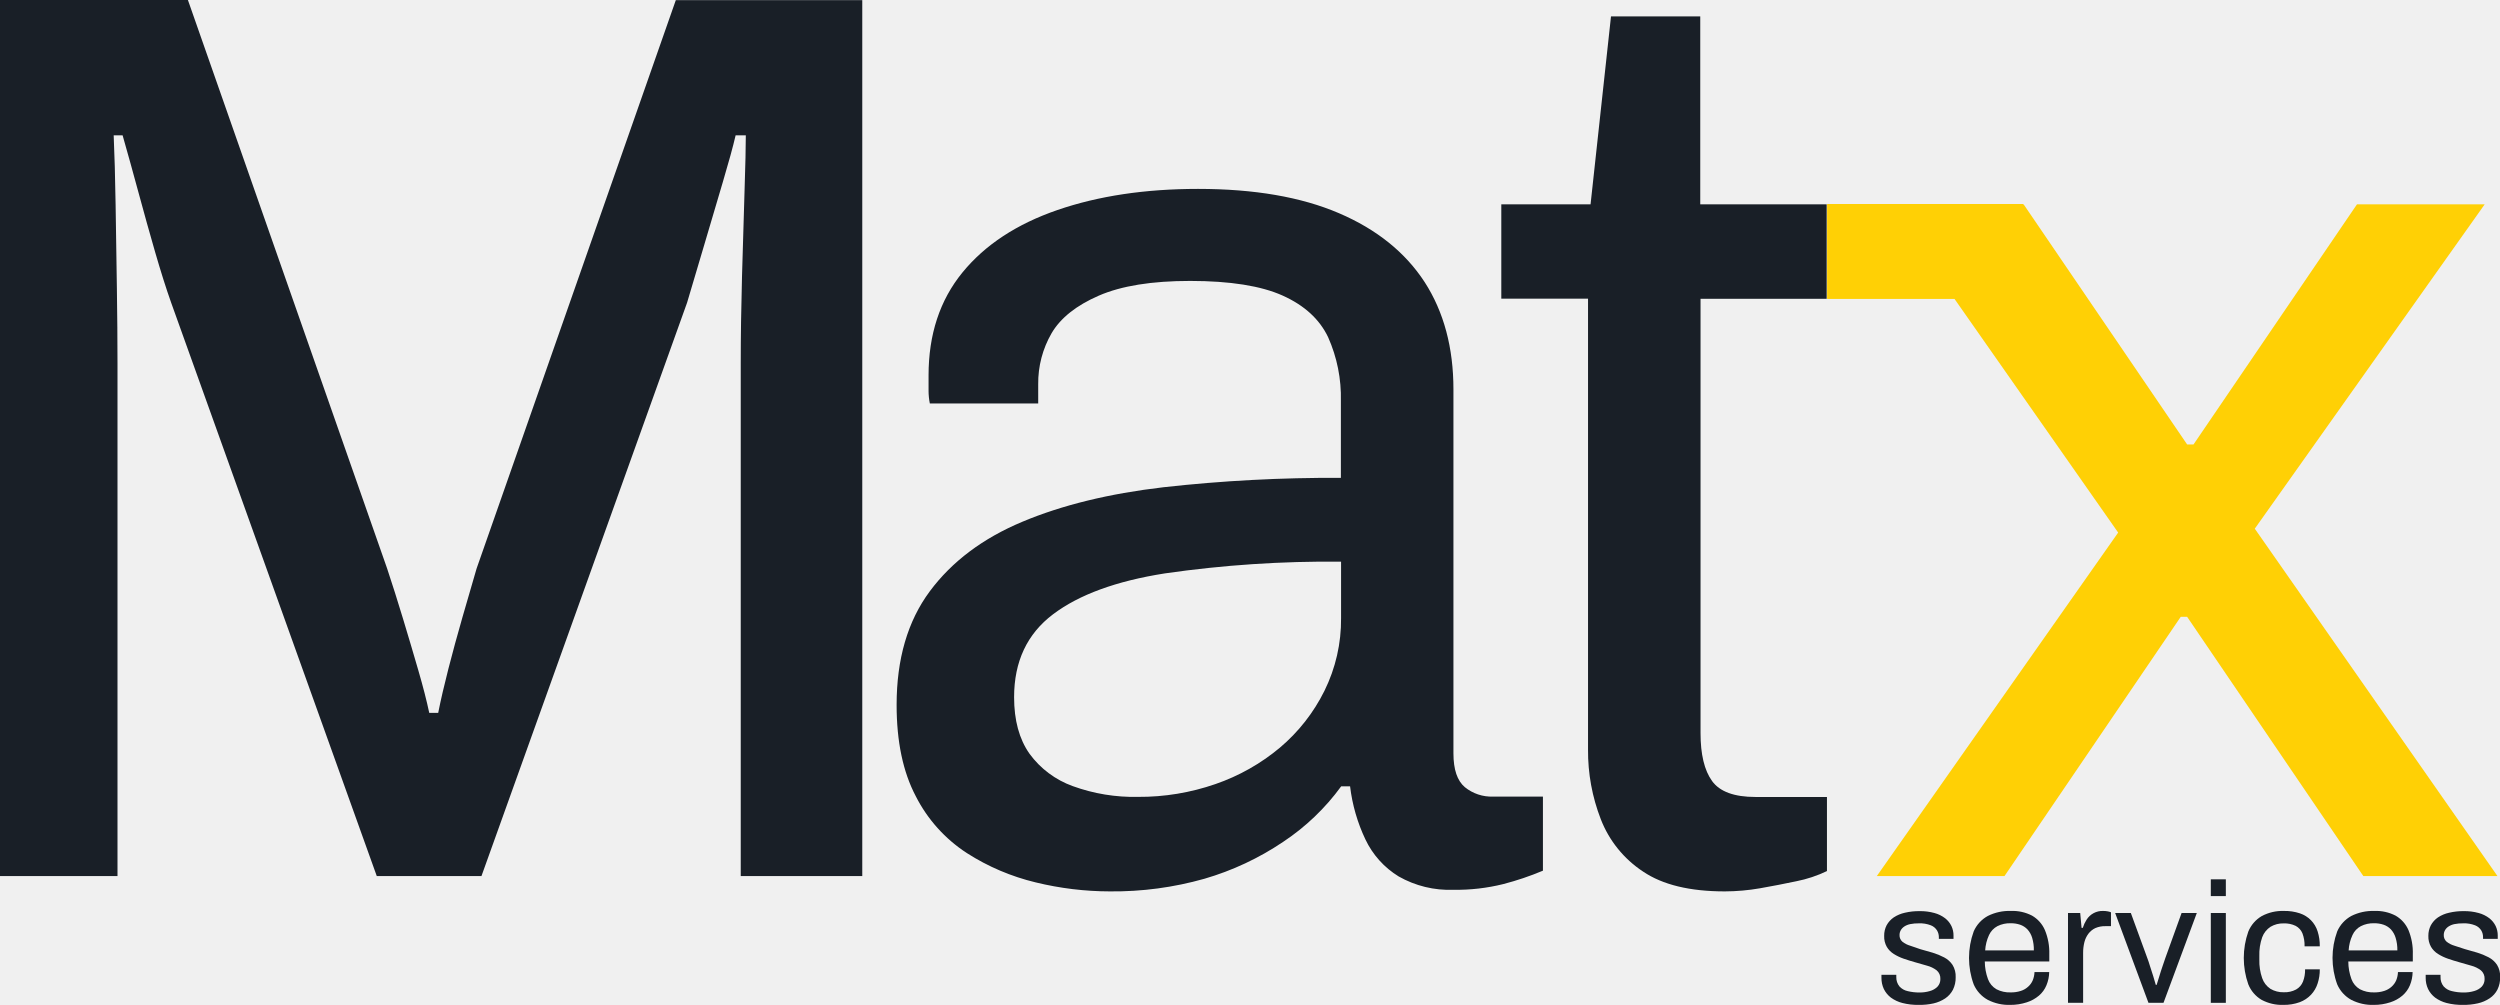
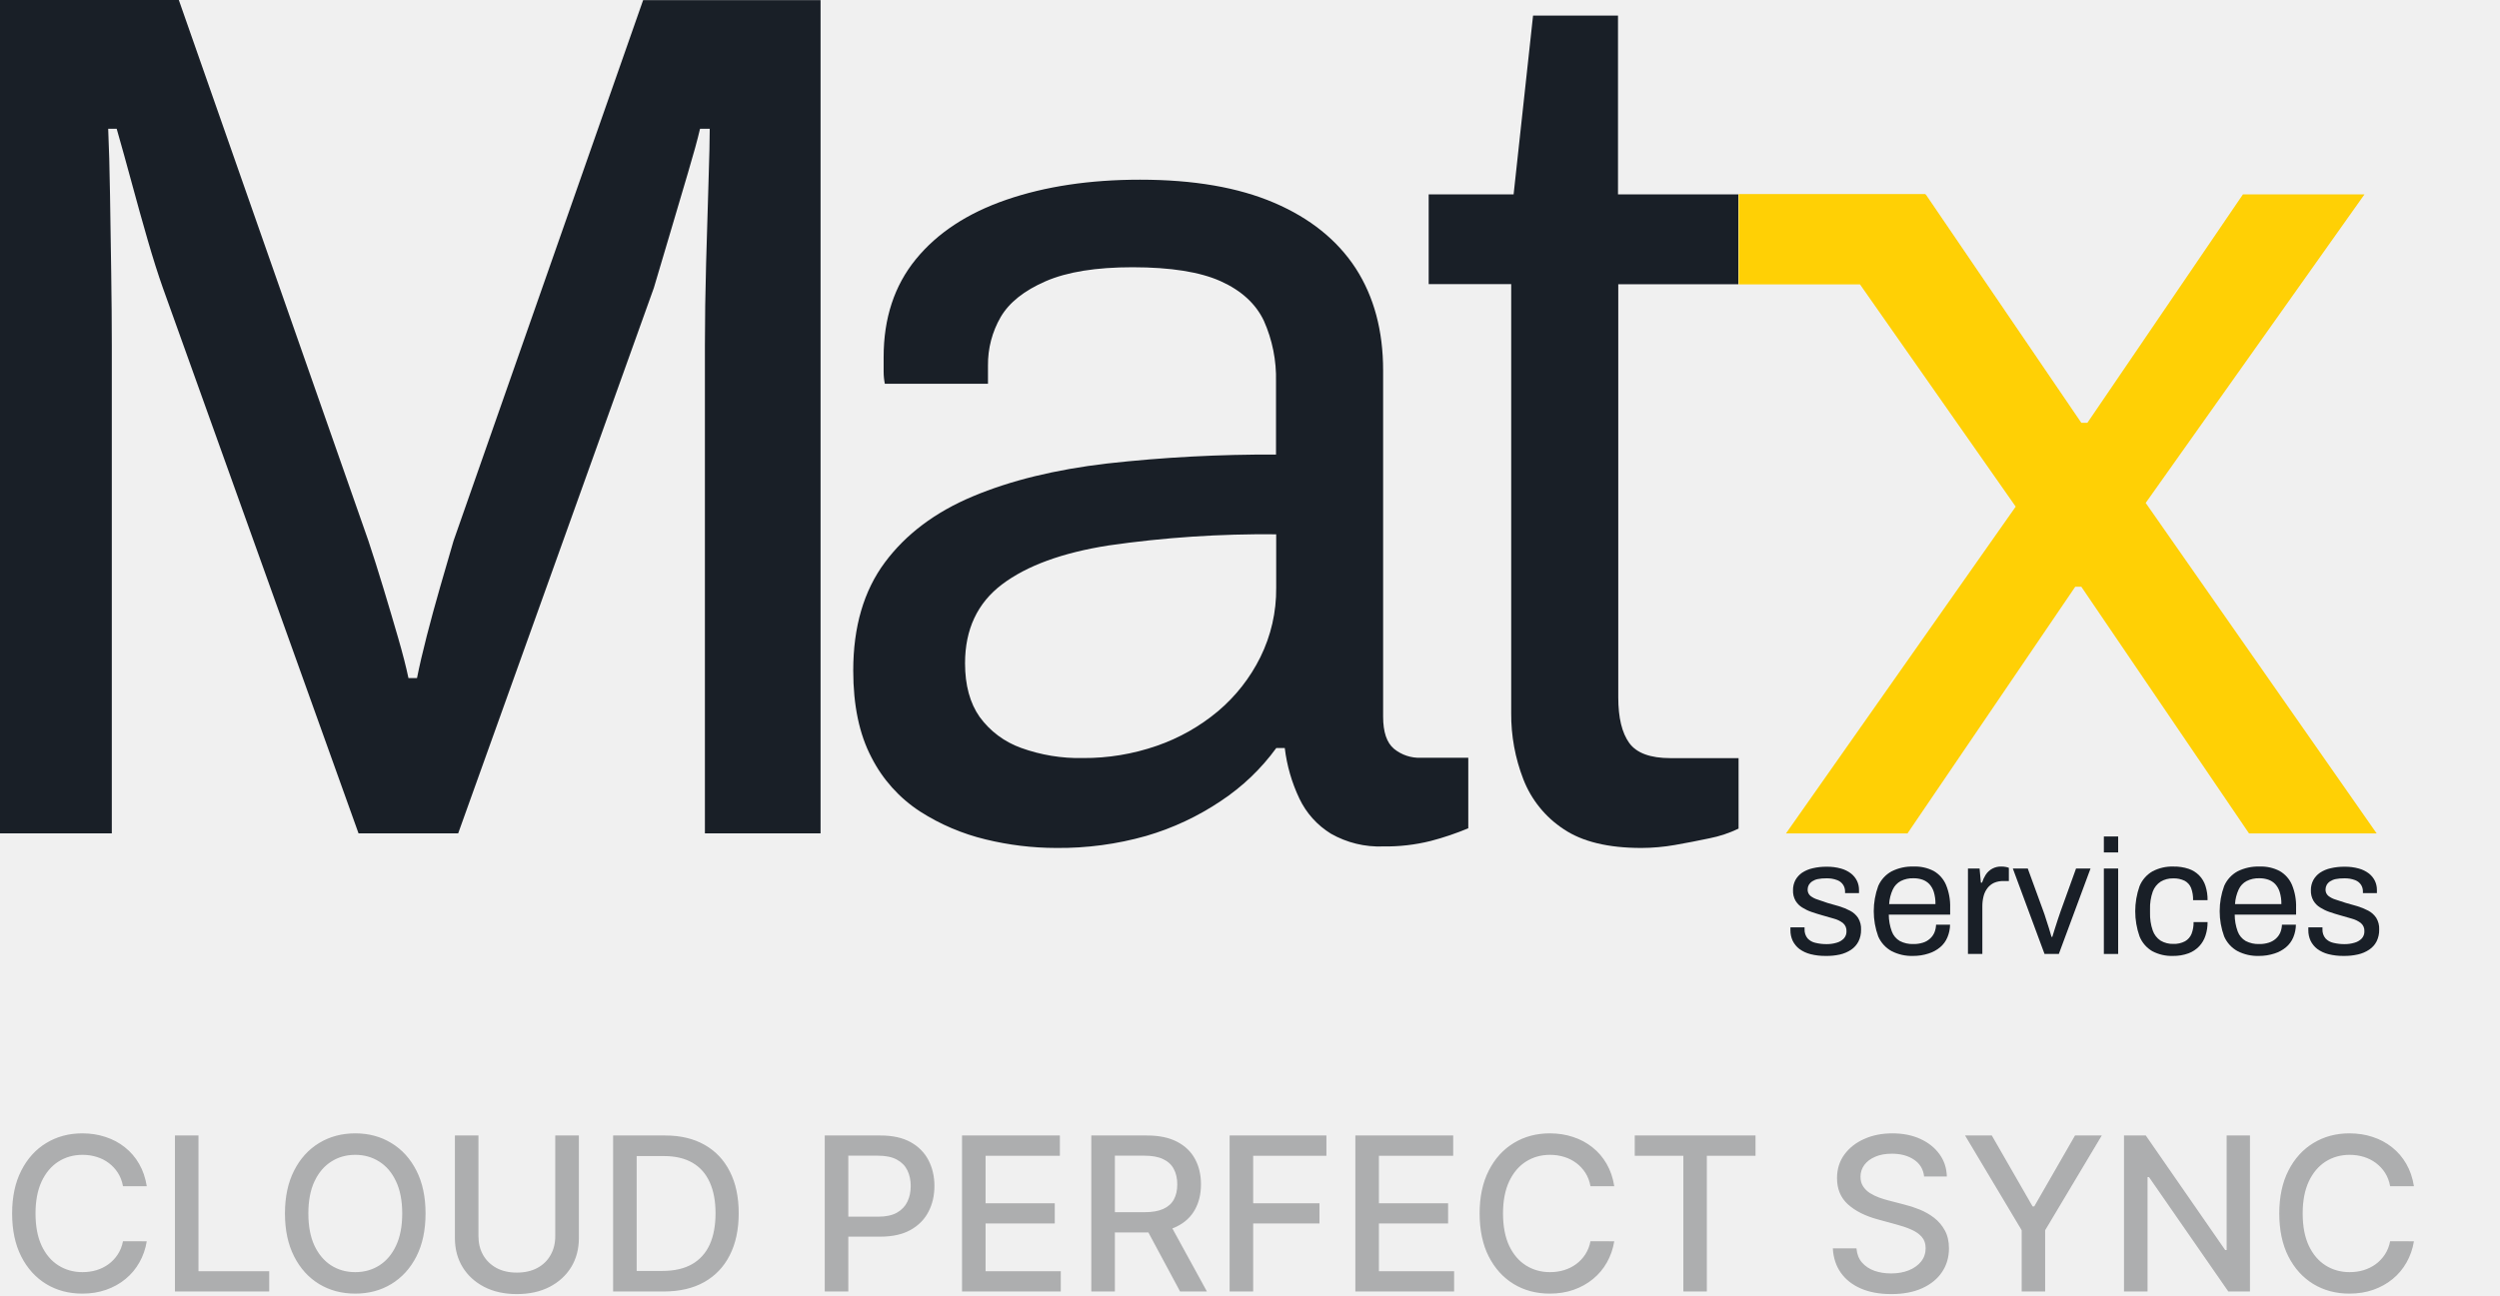
- <svg xmlns="http://www.w3.org/2000/svg" id="Calque_1" data-name="Calque 1" viewBox="0 0 532.17 213.91">
+ <svg xmlns="http://www.w3.org/2000/svg" width="559" height="290" viewBox="0 0 559 290" fill="none">
+   <g clip-path="url(#clip0_2_5)">
+     <path d="M408.43 213.91C407.267 213.929 406.107 213.795 404.98 213.51C404.086 213.287 403.244 212.893 402.5 212.35C401.871 211.865 401.361 211.243 401.01 210.53C400.661 209.779 400.487 208.958 400.5 208.13V207.78C400.488 207.69 400.488 207.6 400.5 207.51H403.66C403.652 207.593 403.652 207.677 403.66 207.76V207.98C403.639 208.705 403.877 209.414 404.33 209.98C404.798 210.488 405.414 210.838 406.09 210.98C406.912 211.18 407.755 211.277 408.6 211.27C409.351 211.279 410.1 211.174 410.82 210.96C411.434 210.796 411.993 210.471 412.44 210.02C412.844 209.579 413.059 208.998 413.04 208.4C413.06 208.054 413.001 207.708 412.865 207.389C412.73 207.069 412.523 206.786 412.26 206.56C411.647 206.092 410.947 205.752 410.2 205.56L407.55 204.8C406.77 204.58 406 204.34 405.22 204.07C404.487 203.818 403.786 203.483 403.13 203.07C402.52 202.693 402.009 202.175 401.64 201.56C401.24 200.847 401.046 200.037 401.08 199.22C401.064 198.435 401.242 197.659 401.6 196.96C401.967 196.293 402.484 195.722 403.11 195.29C403.836 194.814 404.642 194.475 405.49 194.29C406.509 194.052 407.553 193.938 408.6 193.95C409.674 193.93 410.745 194.065 411.78 194.35C412.606 194.571 413.38 194.952 414.06 195.47C414.627 195.915 415.085 196.482 415.4 197.13C415.694 197.755 415.845 198.439 415.84 199.13V199.55C415.858 199.653 415.858 199.757 415.84 199.86H412.72V199.46C412.718 198.967 412.584 198.483 412.33 198.06C412.023 197.564 411.563 197.182 411.02 196.97C410.205 196.654 409.333 196.511 408.46 196.55C407.849 196.54 407.239 196.594 406.64 196.71C406.188 196.797 405.757 196.97 405.37 197.22C405.058 197.424 404.797 197.698 404.61 198.02C404.441 198.326 404.351 198.67 404.35 199.02C404.335 199.293 404.383 199.566 404.491 199.817C404.598 200.069 404.762 200.292 404.97 200.47C405.462 200.852 406.022 201.137 406.62 201.31L408.81 202.06L411.41 202.8C412.253 203.056 413.07 203.391 413.85 203.8C414.568 204.172 415.18 204.719 415.63 205.39C416.113 206.179 416.346 207.096 416.3 208.02C416.324 208.94 416.125 209.853 415.72 210.68C415.334 211.425 414.767 212.062 414.07 212.53C413.305 213.035 412.454 213.398 411.56 213.6C410.532 213.825 409.482 213.929 408.43 213.91Z" fill="#191F27" />
+     <path d="M427.92 213.91C426.262 213.962 424.618 213.593 423.14 212.84C421.803 212.106 420.748 210.948 420.14 209.55C418.806 205.905 418.806 201.905 420.14 198.26C420.748 196.864 421.803 195.709 423.14 194.98C424.662 194.219 426.35 193.851 428.05 193.91C429.615 193.845 431.169 194.19 432.56 194.91C433.784 195.616 434.745 196.701 435.3 198C435.969 199.628 436.286 201.38 436.23 203.14V204.67H422.5C422.506 205.953 422.736 207.226 423.18 208.43C423.511 209.335 424.148 210.095 424.98 210.58C425.906 211.057 426.939 211.288 427.98 211.25C428.715 211.265 429.448 211.161 430.15 210.94C430.729 210.762 431.262 210.458 431.71 210.05C432.144 209.672 432.486 209.2 432.71 208.67C432.935 208.113 433.06 207.52 433.08 206.92H436.21C436.194 207.889 435.994 208.846 435.62 209.74C435.271 210.591 434.722 211.345 434.02 211.94C433.263 212.58 432.386 213.063 431.44 213.36C430.304 213.733 429.115 213.919 427.92 213.91ZM422.58 202.31H432.94C432.962 201.4 432.84 200.492 432.58 199.62C432.383 198.96 432.042 198.352 431.58 197.84C431.147 197.387 430.612 197.045 430.02 196.84C429.375 196.626 428.699 196.521 428.02 196.53C427.036 196.497 426.06 196.71 425.18 197.15C424.397 197.57 423.772 198.233 423.4 199.04C422.923 200.069 422.645 201.178 422.58 202.31Z" fill="#191F27" />
+     <path d="M440.21 213.47V194.35H442.81L443.1 197.51H443.36C443.552 196.902 443.821 196.321 444.16 195.78C444.532 195.188 445.053 194.703 445.67 194.375C446.288 194.047 446.981 193.887 447.68 193.91C448.015 193.907 448.35 193.937 448.68 194C448.914 194.04 449.142 194.107 449.36 194.2V197.15H448.16C447.429 197.132 446.702 197.272 446.03 197.56C445.452 197.833 444.948 198.242 444.56 198.75C444.154 199.289 443.862 199.905 443.7 200.56C443.516 201.299 443.426 202.058 443.43 202.82V213.47H440.21Z" fill="#191F27" />
+     <path d="M457.34 213.47L450.25 194.35H453.59L457.08 203.91C457.25 204.37 457.45 204.91 457.66 205.64L458.34 207.75C458.57 208.46 458.76 209.1 458.9 209.65H459.08C459.25 209.12 459.45 208.5 459.66 207.78C459.87 207.06 460.11 206.36 460.34 205.67C460.57 204.98 460.77 204.39 460.94 203.91L464.39 194.35H467.63L460.54 213.47H457.34Z" fill="#191F27" />
+     <path d="M470.61 190.75V187.18H473.81V190.75H470.61ZM470.61 213.47V194.35H473.81V213.47H470.61Z" fill="#191F27" />
+     <path d="M486.06 213.91C484.45 213.963 482.854 213.594 481.43 212.84C480.143 212.081 479.144 210.917 478.59 209.53C477.31 205.9 477.31 201.94 478.59 198.31C479.155 196.92 480.164 195.756 481.46 195C482.908 194.231 484.532 193.856 486.17 193.91C487.324 193.886 488.474 194.058 489.57 194.42C490.461 194.714 491.269 195.217 491.927 195.887C492.584 196.556 493.072 197.374 493.35 198.27C493.674 199.295 493.829 200.365 493.81 201.44H490.57C490.601 200.503 490.448 199.568 490.12 198.69C489.841 198.005 489.331 197.44 488.68 197.09C487.876 196.705 486.99 196.523 486.1 196.56C485.132 196.535 484.176 196.781 483.34 197.27C482.517 197.804 481.889 198.59 481.55 199.51C481.101 200.794 480.894 202.15 480.94 203.51V204.27C480.902 205.605 481.105 206.937 481.54 208.2C481.858 209.137 482.477 209.942 483.3 210.49C484.159 210.996 485.144 211.249 486.14 211.22C487.053 211.259 487.961 211.056 488.77 210.63C489.432 210.255 489.946 209.666 490.23 208.96C490.549 208.124 490.702 207.234 490.68 206.34H493.81C493.823 207.358 493.667 208.372 493.35 209.34C493.069 210.235 492.591 211.055 491.95 211.74C491.281 212.446 490.461 212.989 489.55 213.33C488.432 213.734 487.249 213.93 486.06 213.91Z" fill="#191F27" />
+     <path d="M505.3 213.91C503.642 213.963 501.997 213.595 500.52 212.84C499.183 212.106 498.128 210.948 497.52 209.55C496.186 205.905 496.186 201.905 497.52 198.26C498.13 196.865 499.185 195.712 500.52 194.98C502.042 194.22 503.73 193.852 505.43 193.91C506.995 193.845 508.549 194.19 509.94 194.91C511.166 195.616 512.131 196.7 512.69 198C513.356 199.629 513.67 201.381 513.61 203.14V204.67H499.88C499.882 205.953 500.109 207.225 500.55 208.43C500.881 209.335 501.518 210.095 502.35 210.58C503.277 211.055 504.309 211.286 505.35 211.25C506.082 211.265 506.812 211.161 507.51 210.94C508.091 210.759 508.627 210.456 509.08 210.05C509.511 209.669 509.853 209.198 510.08 208.67C510.304 208.113 510.43 207.52 510.45 206.92H513.57C513.557 207.888 513.361 208.845 512.99 209.74C512.637 210.589 512.089 211.343 511.39 211.94C510.633 212.58 509.756 213.063 508.81 213.36C507.678 213.732 506.492 213.918 505.3 213.91ZM499.95 202.31H510.32C510.339 201.399 510.214 200.492 509.95 199.62C509.754 198.96 509.412 198.351 508.95 197.84C508.515 197.385 507.976 197.042 507.38 196.84C506.736 196.624 506.059 196.519 505.38 196.53C504.4 196.497 503.427 196.71 502.55 197.15C501.763 197.565 501.137 198.23 500.77 199.04C500.292 200.068 500.014 201.178 499.95 202.31Z" fill="#191F27" />
+     <path d="M524.28 213.91C523.114 213.929 521.951 213.794 520.82 213.51C519.93 213.285 519.091 212.891 518.35 212.35C517.721 211.865 517.211 211.243 516.86 210.53C516.511 209.779 516.337 208.958 516.35 208.13V207.78C516.332 207.691 516.332 207.599 516.35 207.51H519.51C519.502 207.593 519.502 207.677 519.51 207.76V207.98C519.484 208.706 519.722 209.416 520.18 209.98C520.648 210.488 521.264 210.838 521.94 210.98C522.762 211.18 523.605 211.277 524.45 211.27C525.201 211.279 525.95 211.174 526.67 210.96C527.284 210.796 527.843 210.471 528.29 210.02C528.694 209.579 528.909 208.998 528.89 208.4C528.911 208.054 528.851 207.708 528.716 207.389C528.58 207.069 528.373 206.786 528.11 206.56C527.496 206.094 526.796 205.754 526.05 205.56L523.4 204.8C522.62 204.58 521.84 204.34 521.07 204.07C520.337 203.818 519.636 203.483 518.98 203.07C518.37 202.693 517.859 202.175 517.49 201.56C517.087 200.848 516.889 200.038 516.92 199.22C516.907 198.434 517.089 197.658 517.45 196.96C517.817 196.293 518.334 195.722 518.96 195.29C519.685 194.812 520.492 194.473 521.34 194.29C522.359 194.052 523.403 193.938 524.45 193.95C525.524 193.931 526.595 194.065 527.63 194.35C528.456 194.571 529.23 194.952 529.91 195.47C530.477 195.915 530.935 196.482 531.25 197.13C531.544 197.755 531.695 198.439 531.69 199.13V199.55C531.708 199.653 531.708 199.757 531.69 199.86H528.56V199.46C528.562 198.968 528.431 198.484 528.18 198.06C527.873 197.564 527.413 197.182 526.87 196.97C526.055 196.654 525.183 196.511 524.31 196.55C523.699 196.54 523.089 196.594 522.49 196.71C522.038 196.797 521.607 196.97 521.22 197.22C520.905 197.421 520.645 197.696 520.46 198.02C520.291 198.326 520.201 198.67 520.2 199.02C520.185 199.293 520.233 199.566 520.341 199.817C520.448 200.069 520.612 200.292 520.82 200.47C521.312 200.852 521.872 201.137 522.47 201.31L524.71 202.04L527.31 202.78C528.153 203.036 528.97 203.371 529.75 203.78C530.466 204.154 531.077 204.701 531.53 205.37C532.013 206.159 532.246 207.076 532.2 208C532.224 208.921 532.025 209.833 531.62 210.66C531.235 211.409 530.663 212.046 529.96 212.51C529.197 213.019 528.346 213.382 527.45 213.58C526.41 213.816 525.346 213.927 524.28 213.91Z" fill="#191F27" />
+     <path d="M0 186.48V0H40L82.4 121C83.487 124.26 84.62 127.84 85.8 131.74C86.98 135.64 88.067 139.307 89.06 142.74C90.06 146.18 90.83 149.18 91.37 151.74H93.28C93.82 149.02 94.543 145.893 95.45 142.36C96.357 138.827 97.357 135.16 98.45 131.36C99.543 127.547 100.543 124.103 101.45 121.03L143.86 0.03H183.55V186.48H157.68V77.2C157.68 71.593 157.77 65.477 157.95 58.85C158.13 52.223 158.31 46.153 158.49 40.64C158.67 35.113 158.76 31.17 158.76 28.81H156.59C156.043 31.17 155.137 34.48 153.87 38.74C152.6 43 151.29 47.43 149.93 52.06C148.57 56.69 147.34 60.8 146.26 64.42L102.49 186.48H80.2L36.43 64.42C35.34 61.35 34.21 57.76 33.03 53.69C31.85 49.62 30.68 45.4 29.5 41.05C28.32 36.7 27.19 32.62 26.1 28.81H24.2C24.38 32.81 24.517 37.75 24.61 43.63C24.703 49.51 24.793 55.4 24.88 61.3C24.967 67.187 25.01 72.487 25.01 77.2V186.48H0Z" fill="#191F27" />
+     <path d="M236.26 189.75C230.946 189.741 225.652 189.1 220.49 187.84C215.281 186.593 210.319 184.48 205.81 181.59C201.184 178.584 197.435 174.41 194.94 169.49C192.22 164.33 190.86 157.853 190.86 150.06C190.86 140.267 193.217 132.2 197.93 125.86C202.643 119.52 209.213 114.587 217.64 111.06C226.073 107.52 236.073 105.073 247.64 103.72C260.187 102.321 272.805 101.653 285.43 101.72V85.36C285.544 80.684 284.615 76.042 282.71 71.77C280.89 67.957 277.673 65.01 273.06 62.93C268.447 60.85 261.877 59.807 253.35 59.8C245.19 59.8 238.71 60.843 233.91 62.93C229.11 65.017 225.757 67.683 223.85 70.93C221.94 74.231 220.955 77.986 221 81.8V85.88H197.93C197.751 84.984 197.66 84.073 197.66 83.16V79.9C197.66 71.2 200.06 63.907 204.86 58.02C209.66 52.133 216.41 47.693 225.11 44.7C233.81 41.707 243.78 40.21 255.02 40.21C266.98 40.21 276.98 41.933 285.02 45.38C293.06 48.827 299.143 53.72 303.27 60.06C307.35 66.4 309.39 74.01 309.39 82.89V160.37C309.39 163.81 310.203 166.21 311.83 167.57C313.522 168.941 315.654 169.651 317.83 169.57H328.44V185.34C325.702 186.492 322.885 187.445 320.01 188.19C316.544 189.052 312.981 189.462 309.41 189.41C305.324 189.57 301.274 188.582 297.72 186.56C294.648 184.675 292.192 181.937 290.65 178.68C288.958 175.119 287.857 171.305 287.39 167.39H285.49C282.106 172.04 277.916 176.046 273.12 179.22C267.978 182.682 262.331 185.327 256.38 187.06C249.836 188.913 243.061 189.819 236.26 189.75ZM242.26 169.63C247.858 169.662 253.42 168.742 258.71 166.91C263.721 165.187 268.375 162.56 272.44 159.16C276.401 155.822 279.632 151.702 281.93 147.06C284.309 142.243 285.522 136.933 285.47 131.56V119.56C272.918 119.432 260.374 120.268 247.95 122.06C237.617 123.687 229.687 126.587 224.16 130.76C218.633 134.933 215.87 140.82 215.87 148.42C215.87 153.32 216.957 157.32 219.13 160.42C221.448 163.606 224.671 166.021 228.38 167.35C232.82 168.959 237.519 169.732 242.24 169.63H242.26Z" fill="#191F27" />
+     <path d="M367.16 189.75C359.72 189.75 353.92 188.343 349.76 185.53C345.674 182.844 342.527 178.95 340.76 174.39C338.925 169.666 338.002 164.637 338.04 159.57V63.57H319.58V43.49H338.58L342.93 3.49H361.93V43.49H388.84V63.61H361.99V156.06C361.99 160.587 362.807 163.983 364.44 166.25C366.073 168.517 369.153 169.65 373.68 169.65H388.9V185.42C386.828 186.417 384.637 187.147 382.38 187.59C379.84 188.13 377.257 188.63 374.63 189.09C372.163 189.52 369.664 189.741 367.16 189.75Z" fill="#191F27" />
+     <path d="M531.63 186.49H503.08L465.57 131.3H464.21L426.69 186.49H399.51L450.89 113.37L416.06 63.64H388.93V43.43H430.64V43.5H430.77L465.57 94.61H466.93L501.72 43.5H528.91L479.97 112.54L531.63 186.49Z" fill="#FFD005" />
+   </g>
+   <path d="M32.83 265.443H27.511C27.307 264.307 26.926 263.307 26.369 262.443C25.812 261.58 25.131 260.847 24.324 260.244C23.517 259.642 22.614 259.187 21.614 258.881C20.625 258.574 19.574 258.42 18.46 258.42C16.449 258.42 14.648 258.926 13.057 259.938C11.477 260.949 10.227 262.432 9.307 264.386C8.398 266.341 7.943 268.727 7.943 271.545C7.943 274.386 8.398 276.784 9.307 278.739C10.227 280.693 11.483 282.17 13.074 283.17C14.665 284.17 16.454 284.67 18.443 284.67C19.546 284.67 20.591 284.523 21.579 284.227C22.579 283.92 23.483 283.472 24.29 282.881C25.097 282.29 25.778 281.568 26.335 280.716C26.903 279.852 27.296 278.864 27.511 277.75L32.83 277.767C32.545 279.483 31.994 281.062 31.176 282.506C30.369 283.938 29.329 285.176 28.057 286.222C26.796 287.256 25.352 288.057 23.727 288.625C22.102 289.193 20.329 289.477 18.409 289.477C15.386 289.477 12.693 288.761 10.329 287.33C7.966 285.886 6.102 283.824 4.739 281.142C3.386 278.46 2.71 275.261 2.71 271.545C2.71 267.818 3.392 264.619 4.756 261.949C6.119 259.267 7.983 257.21 10.347 255.778C12.71 254.335 15.398 253.614 18.409 253.614C20.261 253.614 21.989 253.881 23.591 254.415C25.204 254.937 26.653 255.71 27.938 256.733C29.222 257.744 30.284 258.983 31.125 260.449C31.966 261.903 32.534 263.568 32.83 265.443ZM39.132 289V254.091H44.399V284.466H60.217V289H39.132ZM95.19 271.545C95.19 275.273 94.508 278.477 93.145 281.159C91.781 283.83 89.912 285.886 87.537 287.33C85.173 288.761 82.486 289.477 79.474 289.477C76.452 289.477 73.753 288.761 71.378 287.33C69.014 285.886 67.151 283.824 65.787 281.142C64.423 278.46 63.742 275.261 63.742 271.545C63.742 267.818 64.423 264.619 65.787 261.949C67.151 259.267 69.014 257.21 71.378 255.778C73.753 254.335 76.452 253.614 79.474 253.614C82.486 253.614 85.173 254.335 87.537 255.778C89.912 257.21 91.781 259.267 93.145 261.949C94.508 264.619 95.19 267.818 95.19 271.545ZM89.974 271.545C89.974 268.705 89.514 266.312 88.594 264.369C87.685 262.415 86.435 260.938 84.844 259.938C83.264 258.926 81.474 258.42 79.474 258.42C77.463 258.42 75.668 258.926 74.088 259.938C72.508 260.938 71.258 262.415 70.338 264.369C69.429 266.312 68.974 268.705 68.974 271.545C68.974 274.386 69.429 276.784 70.338 278.739C71.258 280.682 72.508 282.159 74.088 283.17C75.668 284.17 77.463 284.67 79.474 284.67C81.474 284.67 83.264 284.17 84.844 283.17C86.435 282.159 87.685 280.682 88.594 278.739C89.514 276.784 89.974 274.386 89.974 271.545ZM124.206 254.091H129.49V277.051C129.49 279.494 128.916 281.659 127.768 283.545C126.621 285.42 125.007 286.898 122.928 287.977C120.848 289.045 118.411 289.58 115.615 289.58C112.831 289.58 110.399 289.045 108.32 287.977C106.24 286.898 104.626 285.42 103.479 283.545C102.331 281.659 101.757 279.494 101.757 277.051V254.091H107.024V276.625C107.024 278.205 107.371 279.608 108.064 280.835C108.768 282.062 109.763 283.028 111.047 283.733C112.331 284.426 113.854 284.773 115.615 284.773C117.388 284.773 118.916 284.426 120.2 283.733C121.496 283.028 122.484 282.062 123.166 280.835C123.859 279.608 124.206 278.205 124.206 276.625V254.091ZM148.449 289H137.148V254.091H148.807C152.227 254.091 155.165 254.79 157.619 256.188C160.074 257.574 161.955 259.568 163.261 262.17C164.58 264.761 165.239 267.869 165.239 271.494C165.239 275.131 164.574 278.256 163.244 280.869C161.926 283.483 160.017 285.494 157.517 286.903C155.017 288.301 151.994 289 148.449 289ZM142.415 284.398H148.159C150.818 284.398 153.028 283.898 154.79 282.898C156.551 281.886 157.869 280.426 158.744 278.517C159.619 276.597 160.057 274.256 160.057 271.494C160.057 268.756 159.619 266.432 158.744 264.523C157.881 262.614 156.591 261.165 154.875 260.176C153.159 259.187 151.028 258.693 148.483 258.693H142.415V284.398ZM184.491 289V254.091H196.935C199.651 254.091 201.901 254.585 203.685 255.574C205.469 256.562 206.804 257.915 207.69 259.631C208.577 261.335 209.02 263.256 209.02 265.392C209.02 267.54 208.571 269.472 207.673 271.188C206.787 272.892 205.446 274.244 203.651 275.244C201.866 276.233 199.622 276.727 196.918 276.727H188.361V272.261H196.44C198.156 272.261 199.548 271.966 200.616 271.375C201.685 270.773 202.469 269.955 202.969 268.92C203.469 267.886 203.719 266.71 203.719 265.392C203.719 264.074 203.469 262.903 202.969 261.881C202.469 260.858 201.679 260.057 200.599 259.477C199.531 258.898 198.122 258.608 196.372 258.608H189.759V289H184.491ZM215.195 289V254.091H237.081V258.625H220.462V269.261H235.939V273.778H220.462V284.466H237.286V289H215.195ZM244.116 289V254.091H256.56C259.264 254.091 261.509 254.557 263.293 255.489C265.088 256.42 266.429 257.71 267.315 259.358C268.202 260.994 268.645 262.886 268.645 265.034C268.645 267.17 268.196 269.051 267.298 270.676C266.412 272.29 265.071 273.545 263.276 274.443C261.491 275.341 259.247 275.79 256.543 275.79H247.116V271.256H256.065C257.77 271.256 259.156 271.011 260.224 270.523C261.304 270.034 262.094 269.324 262.594 268.392C263.094 267.46 263.344 266.341 263.344 265.034C263.344 263.716 263.088 262.574 262.577 261.608C262.077 260.642 261.287 259.903 260.207 259.392C259.139 258.869 257.736 258.608 255.997 258.608H249.384V289H244.116ZM261.349 273.25L269.974 289H263.974L255.52 273.25H261.349ZM275.054 289V254.091H296.702V258.625H280.321V269.261H295.151V273.778H280.321V289H275.054ZM303.179 289V254.091H325.065V258.625H308.446V269.261H323.923V273.778H308.446V284.466H325.27V289H303.179ZM361.095 265.443H355.777C355.572 264.307 355.192 263.307 354.635 262.443C354.078 261.58 353.396 260.847 352.589 260.244C351.783 259.642 350.879 259.187 349.879 258.881C348.891 258.574 347.839 258.42 346.726 258.42C344.714 258.42 342.913 258.926 341.322 259.938C339.743 260.949 338.493 262.432 337.572 264.386C336.663 266.341 336.209 268.727 336.209 271.545C336.209 274.386 336.663 276.784 337.572 278.739C338.493 280.693 339.749 282.17 341.339 283.17C342.93 284.17 344.72 284.67 346.709 284.67C347.811 284.67 348.857 284.523 349.845 284.227C350.845 283.92 351.749 283.472 352.555 282.881C353.362 282.29 354.044 281.568 354.601 280.716C355.169 279.852 355.561 278.864 355.777 277.75L361.095 277.767C360.811 279.483 360.26 281.062 359.442 282.506C358.635 283.938 357.595 285.176 356.322 286.222C355.061 287.256 353.618 288.057 351.993 288.625C350.368 289.193 348.595 289.477 346.675 289.477C343.652 289.477 340.959 288.761 338.595 287.33C336.232 285.886 334.368 283.824 333.004 281.142C331.652 278.46 330.976 275.261 330.976 271.545C330.976 267.818 331.658 264.619 333.021 261.949C334.385 259.267 336.249 257.21 338.612 255.778C340.976 254.335 343.663 253.614 346.675 253.614C348.527 253.614 350.254 253.881 351.857 254.415C353.47 254.937 354.919 255.71 356.203 256.733C357.487 257.744 358.55 258.983 359.391 260.449C360.232 261.903 360.8 263.568 361.095 265.443ZM365.676 258.625V254.091H392.693V258.625H381.801V289H376.551V258.625H365.676ZM430.406 263.261C430.224 261.648 429.474 260.398 428.156 259.511C426.838 258.614 425.179 258.165 423.179 258.165C421.747 258.165 420.509 258.392 419.463 258.847C418.418 259.29 417.605 259.903 417.026 260.688C416.457 261.46 416.173 262.341 416.173 263.33C416.173 264.159 416.366 264.875 416.753 265.477C417.151 266.08 417.668 266.585 418.304 266.994C418.952 267.392 419.645 267.727 420.384 268C421.122 268.261 421.832 268.477 422.514 268.648L425.923 269.534C427.037 269.807 428.179 270.176 429.349 270.642C430.52 271.108 431.605 271.722 432.605 272.483C433.605 273.244 434.412 274.188 435.026 275.312C435.651 276.438 435.963 277.784 435.963 279.352C435.963 281.33 435.452 283.085 434.429 284.619C433.418 286.153 431.946 287.364 430.014 288.25C428.094 289.136 425.77 289.58 423.043 289.58C420.429 289.58 418.168 289.165 416.259 288.335C414.349 287.506 412.855 286.33 411.776 284.807C410.696 283.273 410.099 281.455 409.986 279.352H415.27C415.372 280.614 415.781 281.665 416.497 282.506C417.224 283.335 418.151 283.955 419.276 284.364C420.412 284.761 421.656 284.96 423.009 284.96C424.497 284.96 425.821 284.727 426.98 284.261C428.151 283.784 429.071 283.125 429.741 282.284C430.412 281.432 430.747 280.437 430.747 279.301C430.747 278.267 430.452 277.42 429.861 276.761C429.281 276.102 428.491 275.557 427.491 275.125C426.503 274.693 425.384 274.312 424.134 273.983L420.009 272.858C417.213 272.097 414.997 270.977 413.361 269.5C411.736 268.023 410.923 266.068 410.923 263.636C410.923 261.625 411.469 259.869 412.56 258.369C413.651 256.869 415.128 255.705 416.991 254.875C418.855 254.034 420.957 253.614 423.298 253.614C425.662 253.614 427.747 254.028 429.554 254.858C431.372 255.688 432.804 256.83 433.849 258.284C434.895 259.727 435.44 261.386 435.486 263.261H430.406ZM439.564 254.091H445.547L454.666 269.96H455.041L464.161 254.091H470.143L457.479 275.295V289H452.229V275.295L439.564 254.091ZM503.293 254.091V289H498.452L480.707 263.398H480.384V289H475.116V254.091H479.991L497.753 279.727H498.077V254.091H503.293ZM539.97 265.443H534.652C534.447 264.307 534.067 263.307 533.51 262.443C532.953 261.58 532.271 260.847 531.464 260.244C530.658 259.642 529.754 259.187 528.754 258.881C527.766 258.574 526.714 258.42 525.601 258.42C523.589 258.42 521.788 258.926 520.197 259.938C518.618 260.949 517.368 262.432 516.447 264.386C515.538 266.341 515.084 268.727 515.084 271.545C515.084 274.386 515.538 276.784 516.447 278.739C517.368 280.693 518.624 282.17 520.214 283.17C521.805 284.17 523.595 284.67 525.584 284.67C526.686 284.67 527.732 284.523 528.72 284.227C529.72 283.92 530.624 283.472 531.43 282.881C532.237 282.29 532.919 281.568 533.476 280.716C534.044 279.852 534.436 278.864 534.652 277.75L539.97 277.767C539.686 279.483 539.135 281.062 538.317 282.506C537.51 283.938 536.47 285.176 535.197 286.222C533.936 287.256 532.493 288.057 530.868 288.625C529.243 289.193 527.47 289.477 525.55 289.477C522.527 289.477 519.834 288.761 517.47 287.33C515.107 285.886 513.243 283.824 511.879 281.142C510.527 278.46 509.851 275.261 509.851 271.545C509.851 267.818 510.533 264.619 511.896 261.949C513.26 259.267 515.124 257.21 517.487 255.778C519.851 254.335 522.538 253.614 525.55 253.614C527.402 253.614 529.129 253.881 530.732 254.415C532.345 254.937 533.794 255.71 535.078 256.733C536.362 257.744 537.425 258.983 538.266 260.449C539.107 261.903 539.675 263.568 539.97 265.443Z" fill="#191B1F" fill-opacity="0.31" />
  <defs>
-     <style>.cls-1{fill:#191f27;}.cls-2{fill:none;}.cls-3{fill:#ffd005;}</style>
+     <clipPath id="clip0_2_5">
+       <rect width="532.17" height="213.91" fill="white" />
+     </clipPath>
  </defs>
-   <path class="cls-1" d="M549.62,384.85a13.19,13.19,0,0,1-3.45-.4,7.13,7.13,0,0,1-2.48-1.16,5.19,5.19,0,0,1-1.49-1.82,5.49,5.49,0,0,1-.51-2.4v-.35a1,1,0,0,1,0-.27h3.16a1.29,1.29,0,0,0,0,.25v.22a3.06,3.06,0,0,0,.67,2,3.32,3.32,0,0,0,1.76,1,10.24,10.24,0,0,0,2.51.29,7.49,7.49,0,0,0,2.22-.31,3.59,3.59,0,0,0,1.62-.94,2.29,2.29,0,0,0,.6-1.62,2.25,2.25,0,0,0-.78-1.84,5.74,5.74,0,0,0-2.06-1l-2.65-.76c-.78-.22-1.55-.46-2.33-.73a10.08,10.08,0,0,1-2.09-1,4.48,4.48,0,0,1-1.49-1.51,4.41,4.41,0,0,1-.56-2.34,4.74,4.74,0,0,1,.52-2.26,4.89,4.89,0,0,1,1.51-1.67,7.1,7.1,0,0,1,2.38-1,13.06,13.06,0,0,1,3.11-.34,11.18,11.18,0,0,1,3.18.4,6.57,6.57,0,0,1,2.28,1.12,4.75,4.75,0,0,1,1.34,1.66,4.62,4.62,0,0,1,.44,2v.42a.9.9,0,0,1,0,.31h-3.12v-.4a2.74,2.74,0,0,0-.39-1.4,2.69,2.69,0,0,0-1.31-1.09,6.31,6.31,0,0,0-2.56-.42,8.79,8.79,0,0,0-1.82.16,3.59,3.59,0,0,0-1.27.51,2.39,2.39,0,0,0-.76.8,2.08,2.08,0,0,0-.26,1,1.78,1.78,0,0,0,.62,1.45,4.9,4.9,0,0,0,1.65.84L550,373l2.6.74a14.09,14.09,0,0,1,2.44,1,4.8,4.8,0,0,1,1.78,1.59,4.6,4.6,0,0,1,.67,2.63,5.7,5.7,0,0,1-.58,2.66,5,5,0,0,1-1.65,1.85,7.59,7.59,0,0,1-2.51,1.07A13.5,13.5,0,0,1,549.62,384.85Z" transform="translate(-141.19 -170.94)" />
-   <path class="cls-1" d="M569.11,384.85a9.85,9.85,0,0,1-4.78-1.07,6.89,6.89,0,0,1-3-3.29,16.43,16.43,0,0,1,0-11.29,6.85,6.85,0,0,1,3-3.28,10.19,10.19,0,0,1,4.91-1.07,9,9,0,0,1,4.51,1,6.53,6.53,0,0,1,2.74,3.09,12.47,12.47,0,0,1,.93,5.14v1.53H563.69a11,11,0,0,0,.68,3.76,4.13,4.13,0,0,0,1.8,2.15,6.07,6.07,0,0,0,3,.67,6.76,6.76,0,0,0,2.17-.31,4.12,4.12,0,0,0,1.56-.89,3.78,3.78,0,0,0,1-1.38,5.15,5.15,0,0,0,.37-1.75h3.13a7.63,7.63,0,0,1-.59,2.82,5.74,5.74,0,0,1-1.6,2.2,7.46,7.46,0,0,1-2.58,1.42A11,11,0,0,1,569.11,384.85Zm-5.34-11.6h10.36a8.67,8.67,0,0,0-.36-2.69,4.63,4.63,0,0,0-1-1.78,3.94,3.94,0,0,0-1.56-1,6.08,6.08,0,0,0-2-.31,5.9,5.9,0,0,0-2.84.62,4.09,4.09,0,0,0-1.78,1.89A9,9,0,0,0,563.77,373.25Z" transform="translate(-141.19 -170.94)" />
-   <path class="cls-1" d="M581.4,384.41V365.29H584l.29,3.16h.26a7.54,7.54,0,0,1,.8-1.73,4,4,0,0,1,3.52-1.87,5.09,5.09,0,0,1,1,.09,3,3,0,0,1,.68.2v2.95h-1.2a5.09,5.09,0,0,0-2.13.41,4,4,0,0,0-1.47,1.19,5,5,0,0,0-.86,1.81,9.15,9.15,0,0,0-.27,2.26v10.65Z" transform="translate(-141.19 -170.94)" />
-   <path class="cls-1" d="M598.53,384.41l-7.09-19.12h3.34l3.49,9.56c.17.46.37,1,.58,1.73l.68,2.11c.23.71.42,1.35.56,1.9h.18c.17-.53.37-1.15.58-1.87s.45-1.42.68-2.11.43-1.28.6-1.76l3.45-9.56h3.24l-7.09,19.12Z" transform="translate(-141.19 -170.94)" />
-   <path class="cls-1" d="M611.8,361.69v-3.57H615v3.57Zm0,22.72V365.29H615v19.12Z" transform="translate(-141.19 -170.94)" />
-   <path class="cls-1" d="M627.25,384.85a9.24,9.24,0,0,1-4.63-1.07,6.75,6.75,0,0,1-2.84-3.31,16.87,16.87,0,0,1,0-11.22,6.79,6.79,0,0,1,2.87-3.31,9.38,9.38,0,0,1,4.71-1.09,10.18,10.18,0,0,1,3.4.51,5.89,5.89,0,0,1,3.78,3.85,9.94,9.94,0,0,1,.46,3.17h-3.24a7.18,7.18,0,0,0-.45-2.75,3.18,3.18,0,0,0-1.44-1.6,5.44,5.44,0,0,0-2.58-.53,5.2,5.2,0,0,0-2.76.71,4.54,4.54,0,0,0-1.79,2.24,11,11,0,0,0-.61,4v.76a11.09,11.09,0,0,0,.6,3.93,4.48,4.48,0,0,0,1.76,2.29,5.3,5.3,0,0,0,2.84.73,5.17,5.17,0,0,0,2.63-.59,3.36,3.36,0,0,0,1.46-1.67,6.87,6.87,0,0,0,.45-2.62H635a9.26,9.26,0,0,1-.46,3,6.26,6.26,0,0,1-1.4,2.4,6.39,6.39,0,0,1-2.4,1.59A9.78,9.78,0,0,1,627.25,384.85Z" transform="translate(-141.19 -170.94)" />
-   <path class="cls-1" d="M646.49,384.85a9.82,9.82,0,0,1-4.78-1.07,6.89,6.89,0,0,1-3-3.29,16.43,16.43,0,0,1,0-11.29,6.89,6.89,0,0,1,3-3.28,10.22,10.22,0,0,1,4.91-1.07,9,9,0,0,1,4.51,1,6.55,6.55,0,0,1,2.75,3.09,12.47,12.47,0,0,1,.92,5.14v1.53H641.07a11,11,0,0,0,.67,3.76,4.13,4.13,0,0,0,1.8,2.15,6.11,6.11,0,0,0,3,.67,6.7,6.7,0,0,0,2.16-.31,4.24,4.24,0,0,0,1.57-.89,3.9,3.9,0,0,0,1-1.38,5.15,5.15,0,0,0,.37-1.75h3.12a7.63,7.63,0,0,1-.58,2.82,5.84,5.84,0,0,1-1.6,2.2,7.46,7.46,0,0,1-2.58,1.42A11,11,0,0,1,646.49,384.85Zm-5.35-11.6h10.37a8.64,8.64,0,0,0-.37-2.69,4.62,4.62,0,0,0-1-1.78,3.91,3.91,0,0,0-1.57-1,6,6,0,0,0-2-.31,5.86,5.86,0,0,0-2.83.62,4,4,0,0,0-1.78,1.89A8.94,8.94,0,0,0,641.14,373.25Z" transform="translate(-141.19 -170.94)" />
-   <path class="cls-1" d="M665.47,384.85a13.32,13.32,0,0,1-3.46-.4,7.17,7.17,0,0,1-2.47-1.16,5.19,5.19,0,0,1-1.49-1.82,5.49,5.49,0,0,1-.51-2.4v-.35a.7.7,0,0,1,0-.27h3.16a1.29,1.29,0,0,0,0,.25v.22a3,3,0,0,0,.67,2,3.32,3.32,0,0,0,1.76,1,10.24,10.24,0,0,0,2.51.29,7.49,7.49,0,0,0,2.22-.31,3.59,3.59,0,0,0,1.62-.94,2.29,2.29,0,0,0,.6-1.62,2.25,2.25,0,0,0-.78-1.84,5.82,5.82,0,0,0-2.06-1l-2.65-.76c-.78-.22-1.56-.46-2.33-.73a10.08,10.08,0,0,1-2.09-1,4.48,4.48,0,0,1-1.49-1.51,4.41,4.41,0,0,1-.57-2.34,4.74,4.74,0,0,1,.53-2.26,4.89,4.89,0,0,1,1.51-1.67,7,7,0,0,1,2.38-1,13,13,0,0,1,3.11-.34,11.23,11.23,0,0,1,3.18.4,6.57,6.57,0,0,1,2.28,1.12,4.75,4.75,0,0,1,1.34,1.66,4.62,4.62,0,0,1,.44,2v.42a.9.9,0,0,1,0,.31h-3.13v-.4a2.73,2.73,0,0,0-.38-1.4,2.69,2.69,0,0,0-1.31-1.09,6.31,6.31,0,0,0-2.56-.42,8.79,8.79,0,0,0-1.82.16,3.59,3.59,0,0,0-1.27.51,2.3,2.3,0,0,0-.76.8,2.08,2.08,0,0,0-.26,1,1.78,1.78,0,0,0,.62,1.45,4.9,4.9,0,0,0,1.65.84l2.24.73,2.6.74a14.09,14.09,0,0,1,2.44,1,4.88,4.88,0,0,1,1.78,1.59,4.6,4.6,0,0,1,.67,2.63,5.7,5.7,0,0,1-.58,2.66,4.91,4.91,0,0,1-1.66,1.85,7.41,7.41,0,0,1-2.51,1.07A13.36,13.36,0,0,1,665.47,384.85Z" transform="translate(-141.19 -170.94)" />
-   <path class="cls-1" d="M141.19,357.42V170.94h40l42.4,121q1.63,4.89,3.4,10.74t3.26,11q1.5,5.16,2.31,9h1.91q.81-4.08,2.17-9.38t3-11q1.64-5.72,3-10.33l42.41-121h39.69V357.42H298.87V248.14q0-8.41.27-18.35t.54-18.21q.27-8.29.27-11.83h-2.17q-.82,3.54-2.72,9.93c-1.27,4.26-2.58,8.69-3.94,13.32s-2.59,8.74-3.67,12.36L243.68,357.42H221.39L177.62,235.36c-1.09-3.07-2.22-6.66-3.4-10.73s-2.35-8.29-3.53-12.64-2.31-8.43-3.4-12.24h-1.9q.27,6,.41,14.82t.27,17.67q.13,8.83.13,15.9V357.42Z" transform="translate(-141.19 -170.94)" />
-   <path class="cls-1" d="M377.45,360.69a67,67,0,0,1-15.77-1.91A47.85,47.85,0,0,1,347,352.53a31.32,31.32,0,0,1-10.87-12.1q-4.08-7.74-4.08-19.43,0-14.69,7.07-24.2T358.83,282q12.65-5.31,30-7.34a325.37,325.37,0,0,1,37.79-2V256.3a31.49,31.49,0,0,0-2.72-13.59q-2.73-5.72-9.65-8.84t-19.71-3.13q-12.24,0-19.44,3.13t-10.06,8a21.21,21.21,0,0,0-2.85,10.87v4.08H339.12a13.86,13.86,0,0,1-.27-2.72v-3.26q0-13.05,7.2-21.88t20.25-13.32q13.05-4.49,29.91-4.49,17.94,0,30,5.17T444.46,231q6.12,9.51,6.12,22.83v77.48q0,5.16,2.44,7.2a9,9,0,0,0,6,2h10.61v15.77a61.57,61.57,0,0,1-8.43,2.85,41.4,41.4,0,0,1-10.6,1.22,21.91,21.91,0,0,1-11.69-2.85,18.56,18.56,0,0,1-7.07-7.88,36.32,36.32,0,0,1-3.26-11.29h-1.9a48.19,48.19,0,0,1-12.37,11.83A60,60,0,0,1,397.57,358,71.18,71.18,0,0,1,377.45,360.69Zm6-20.12a49.41,49.41,0,0,0,16.45-2.72,43.4,43.4,0,0,0,13.73-7.75A37.7,37.7,0,0,0,423.12,318a34.25,34.25,0,0,0,3.54-15.5v-12A245.24,245.24,0,0,0,389.14,293q-15.5,2.44-23.79,8.7t-8.29,17.66q0,7.35,3.26,12a19.63,19.63,0,0,0,9.25,6.93A38.27,38.27,0,0,0,383.43,340.57Z" transform="translate(-141.19 -170.94)" />
-   <path class="cls-1" d="M508.35,360.69q-11.16,0-17.4-4.22a23.49,23.49,0,0,1-9-11.14,40.1,40.1,0,0,1-2.72-14.82v-96H460.77V214.43h19l4.35-40h19v40h26.91v20.12H503.18V327q0,6.79,2.45,10.19t9.24,3.4h15.22v15.77a27.07,27.07,0,0,1-6.52,2.17q-3.81.81-7.75,1.5A44.4,44.4,0,0,1,508.35,360.69Z" transform="translate(-141.19 -170.94)" />
-   <line class="cls-2" x1="444.53" y1="63.64" x2="437.8" y2="63.64" />
-   <polygon class="cls-3" points="531.63 186.49 503.08 186.49 465.57 131.3 464.21 131.3 426.69 186.49 399.51 186.49 450.89 113.37 416.06 63.64 388.93 63.64 388.93 43.43 430.64 43.43 430.64 43.5 430.77 43.5 465.57 94.61 466.93 94.61 501.72 43.5 528.91 43.5 479.97 112.54 531.63 186.49" />
-   <line class="cls-2" x1="437.8" y1="79.16" x2="437.8" y2="63.64" />
</svg>
